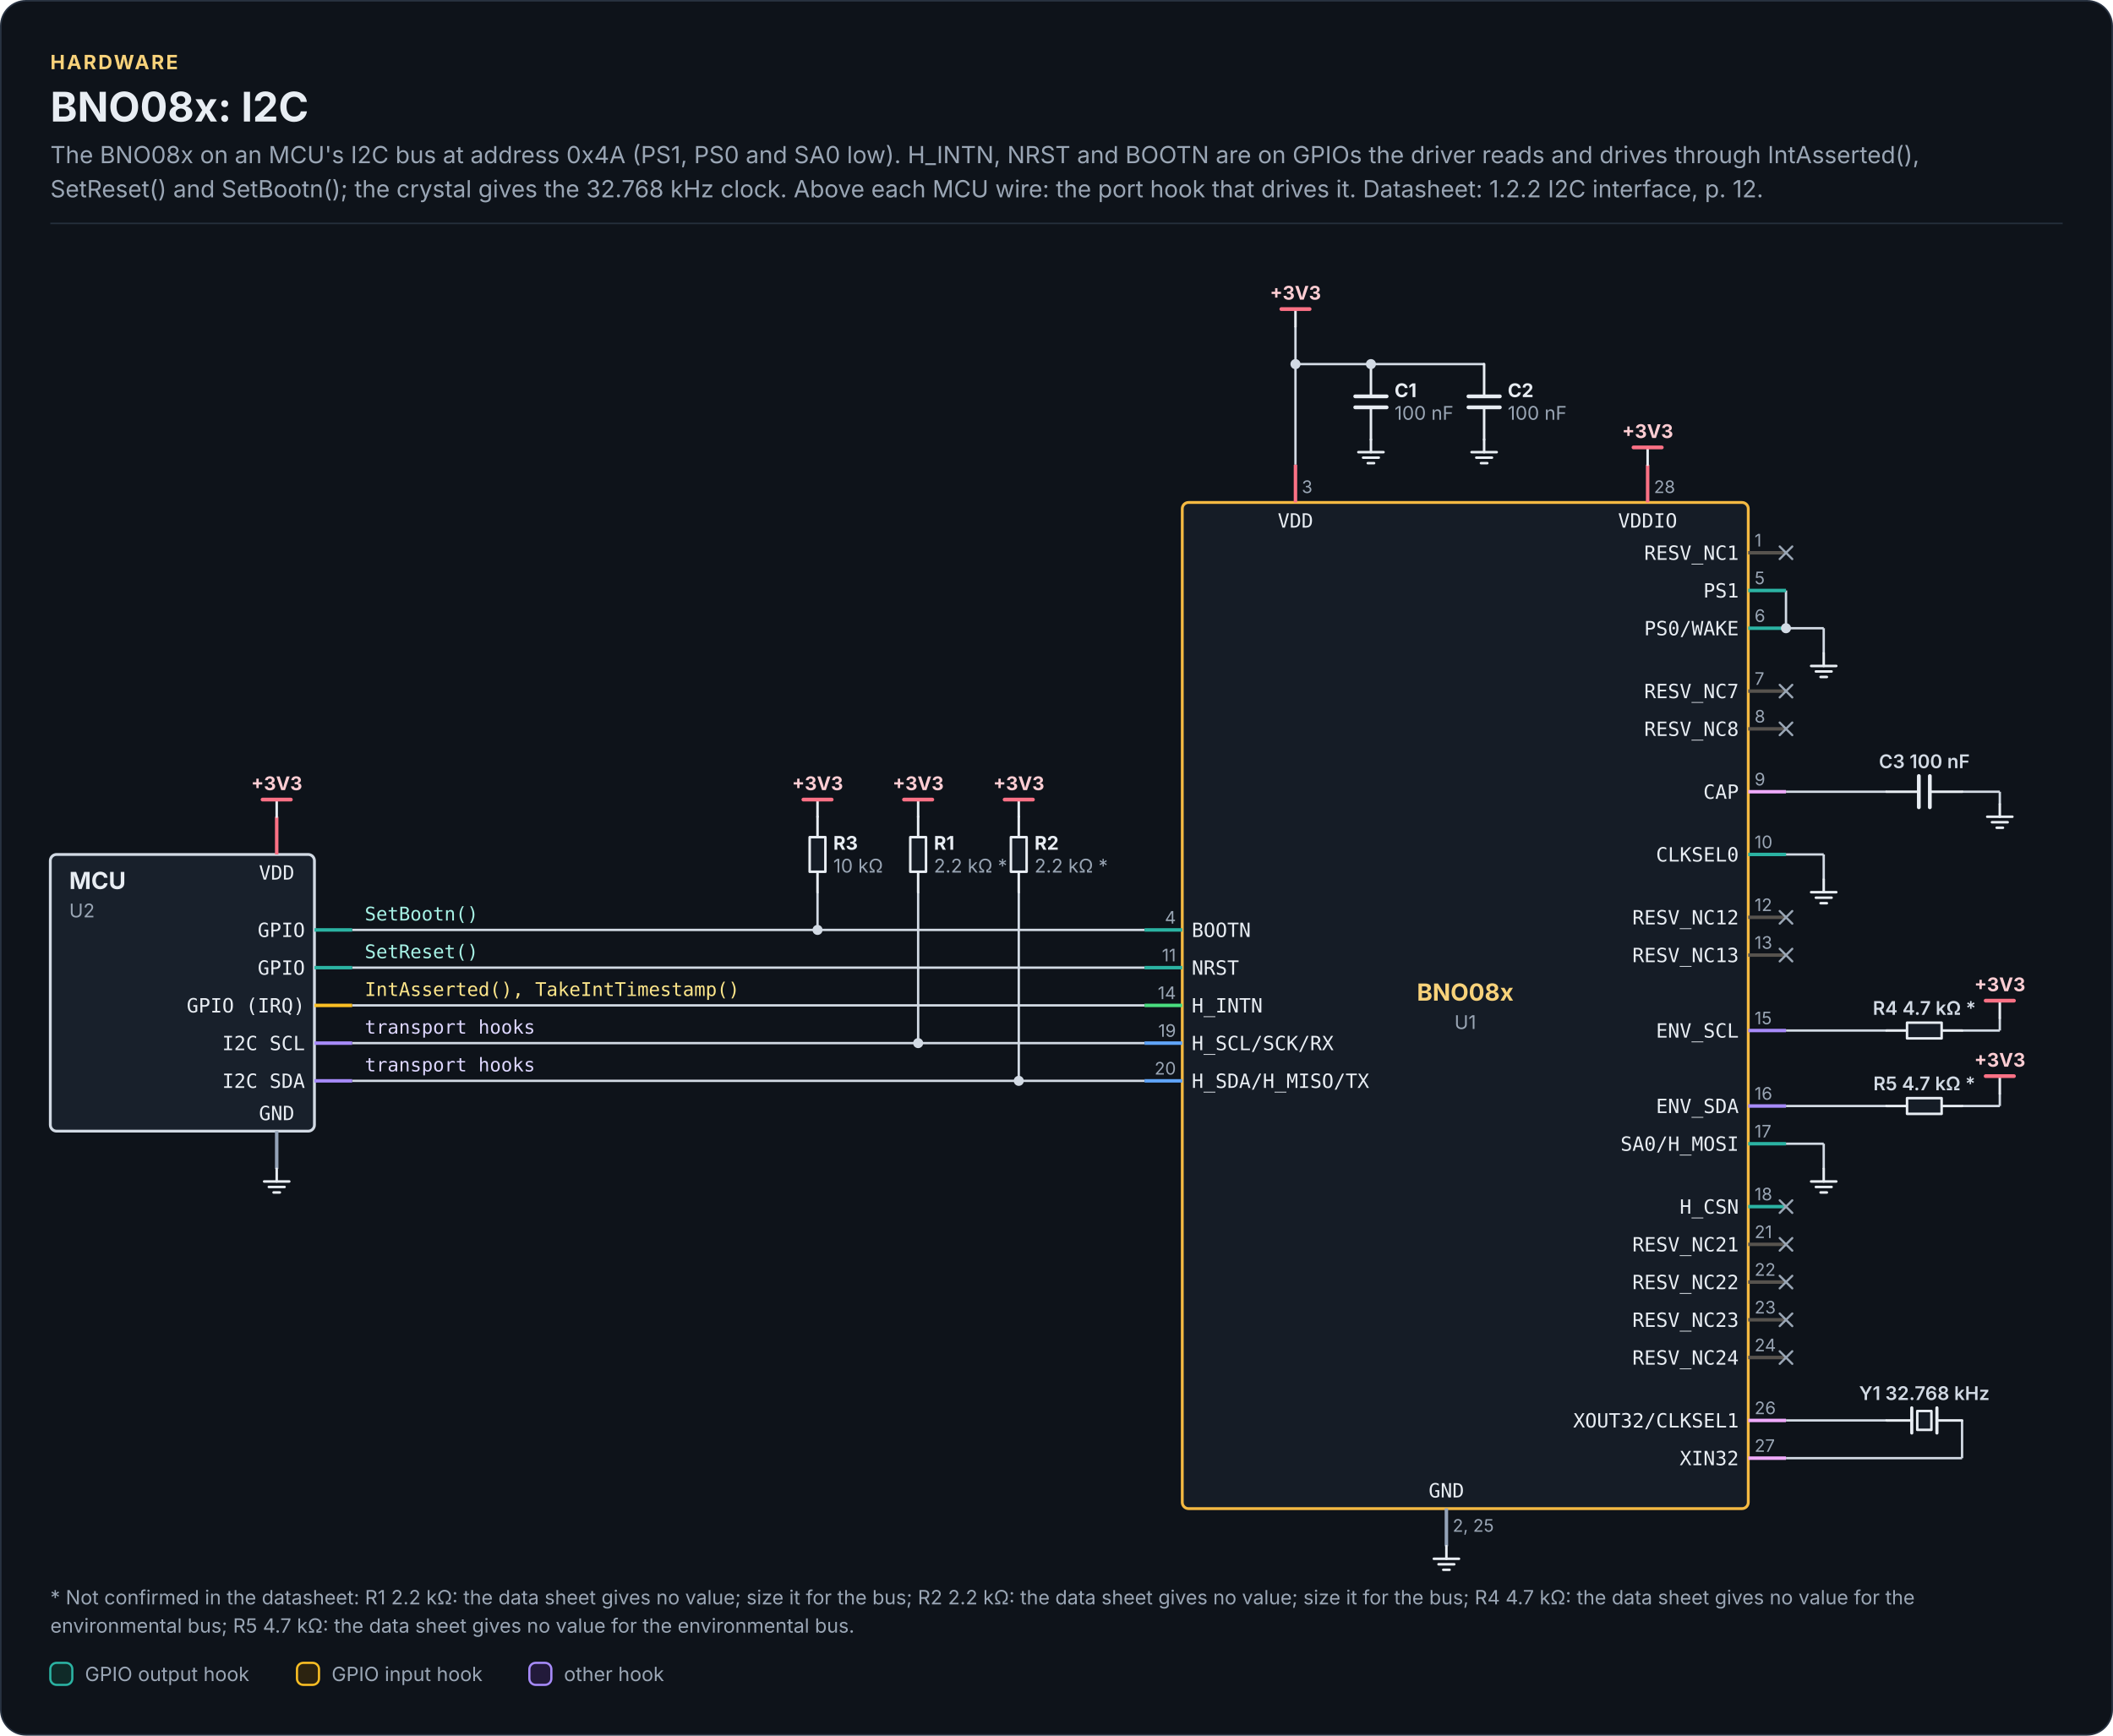
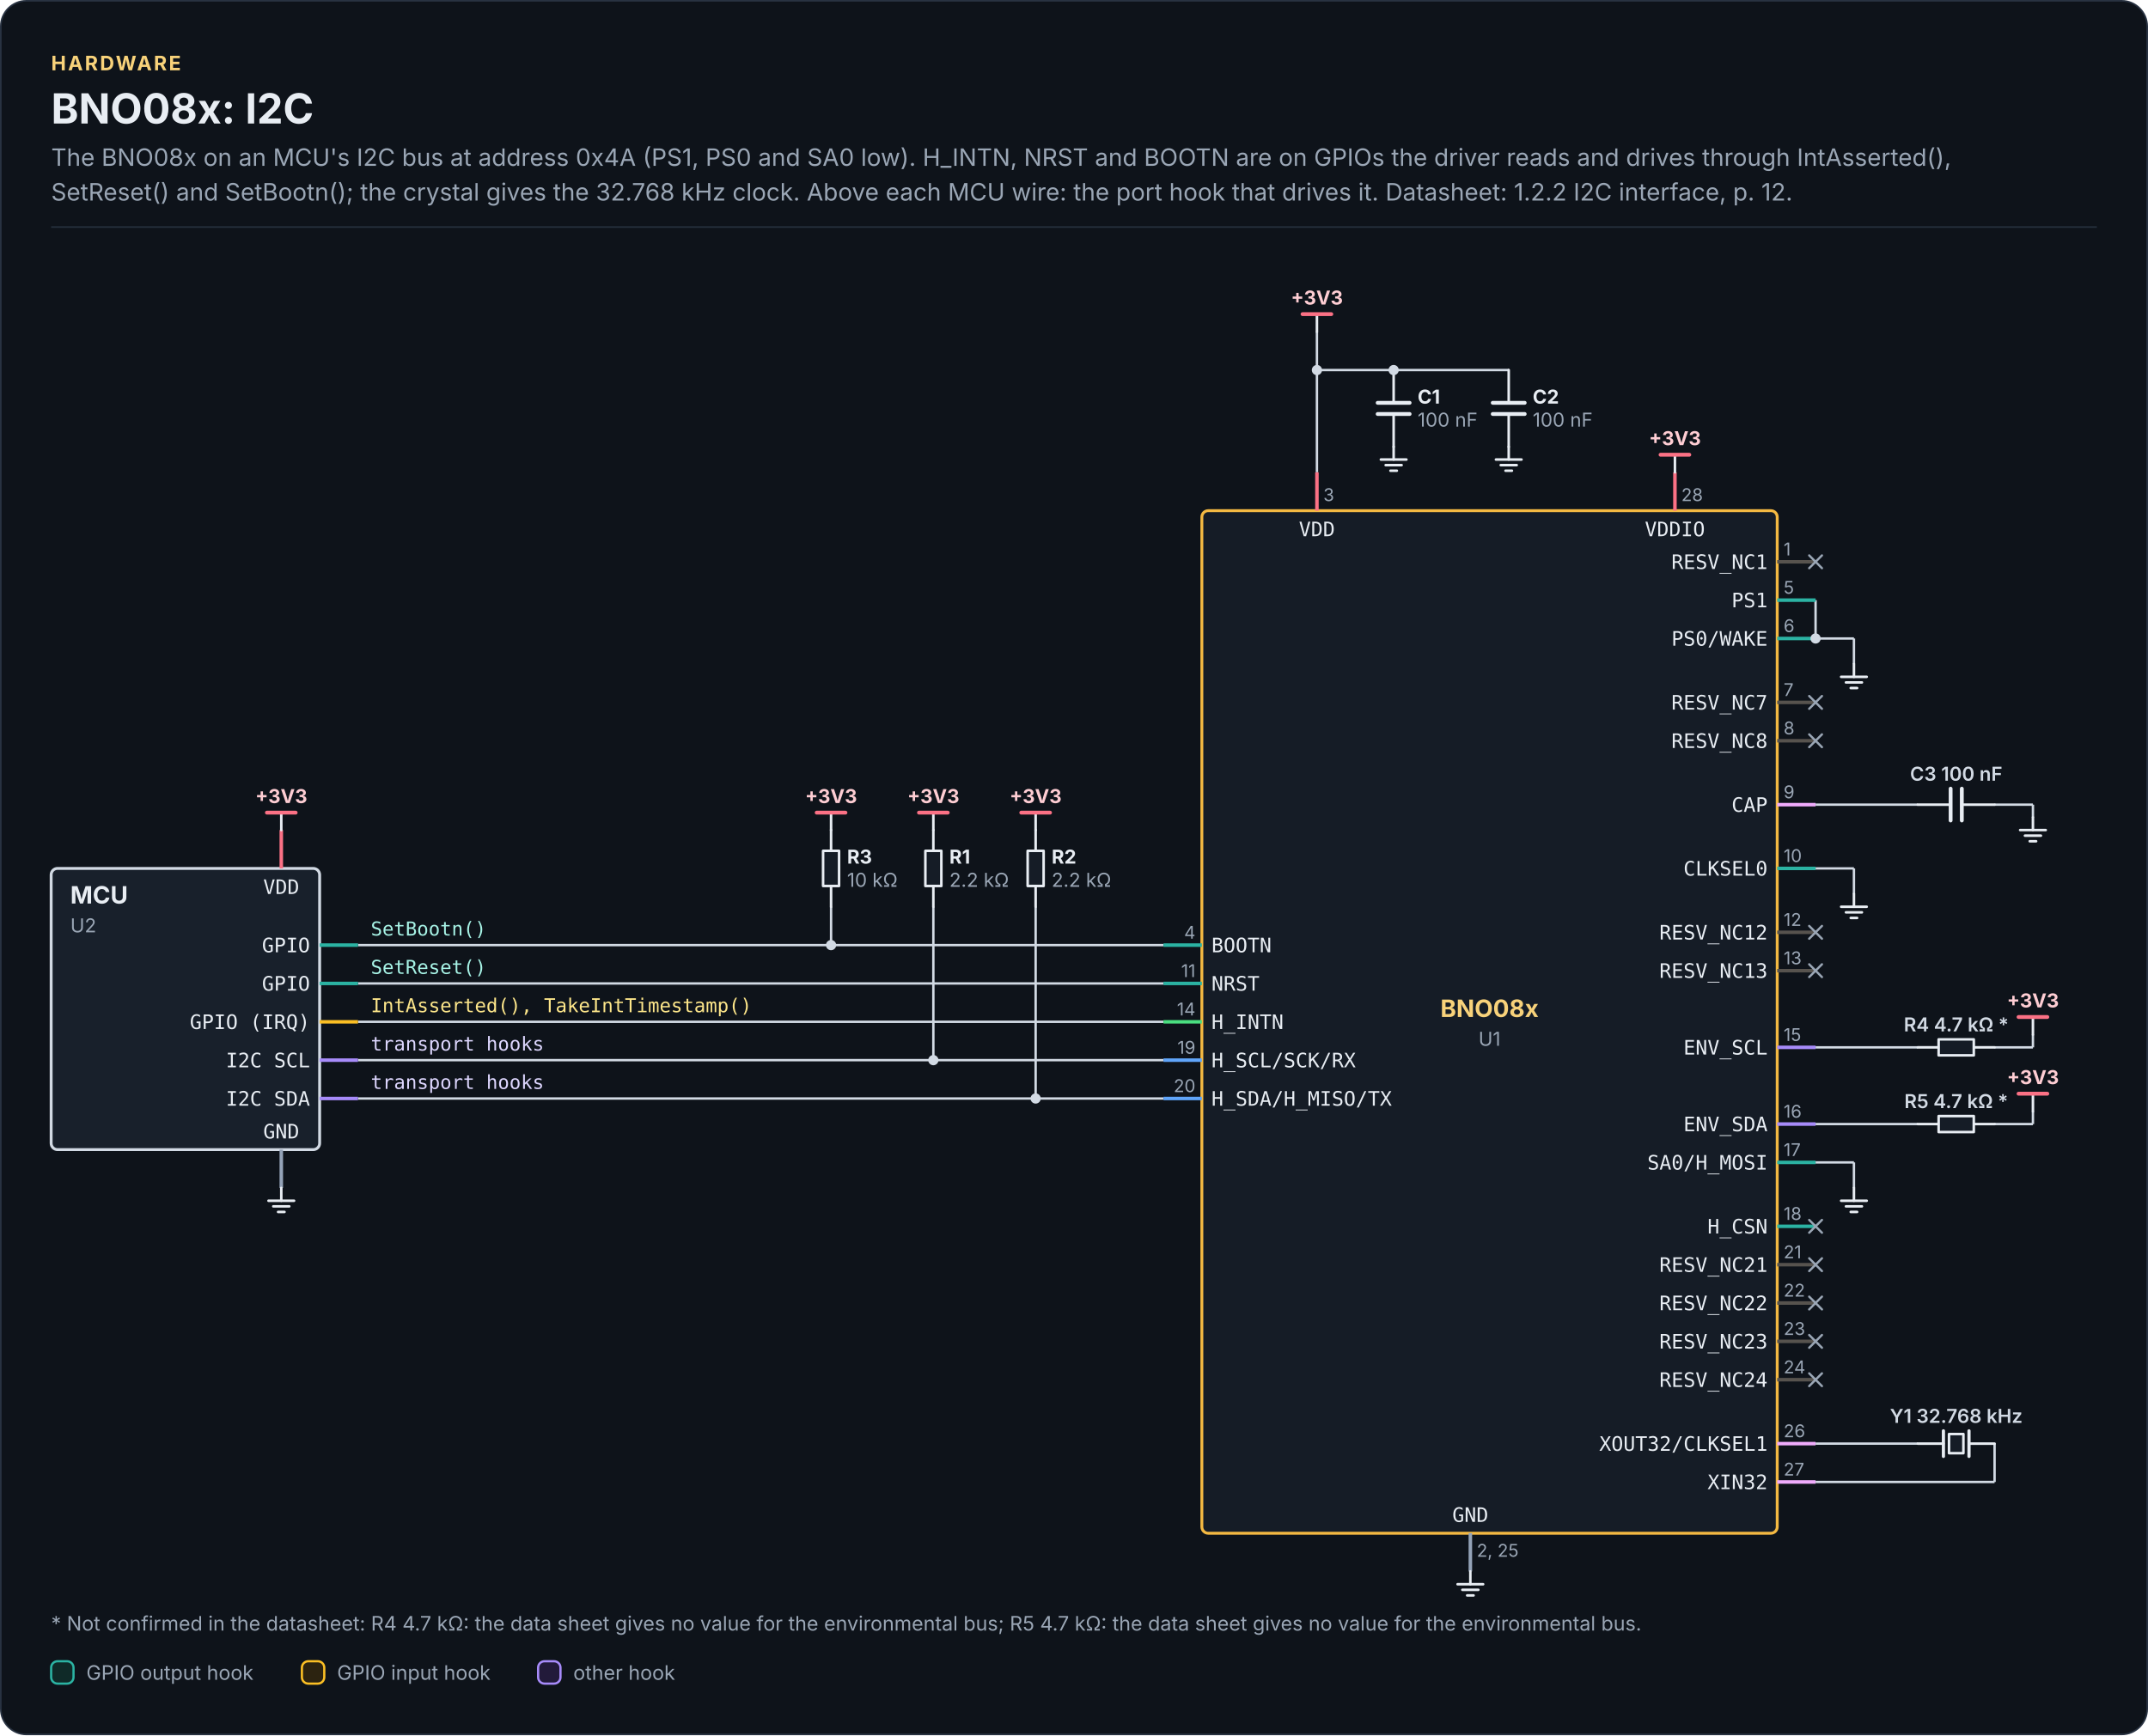
- <svg xmlns="http://www.w3.org/2000/svg" width="1344" height="1104" viewBox="0 0 1344 1104" role="img" aria-labelledby="chip-circuit-i2c-title chip-circuit-i2c-desc" font-family="Inter, 'Segoe UI', Roboto, 'Helvetica Neue', Arial, sans-serif">
-   <rect x="0.5" y="0.5" width="1343" height="1103" rx="16" fill="#0E131A" stroke="#283241" />
+ <svg xmlns="http://www.w3.org/2000/svg" width="1344" height="1086" viewBox="0 0 1344 1086" role="img" aria-labelledby="chip-circuit-i2c-title chip-circuit-i2c-desc" font-family="Inter, 'Segoe UI', Roboto, 'Helvetica Neue', Arial, sans-serif">
+   <rect x="0.5" y="0.5" width="1343" height="1085" rx="16" fill="#0E131A" stroke="#283241" />
  <text x="32" y="44" font-size="12.5" font-weight="700" letter-spacing="1.2" fill="#F8D27A">HARDWARE</text>
  <text x="32" y="77.3" font-size="26" font-weight="700" fill="#E8EDF3">BNO08x: I2C</text>
  <text x="32" y="103.8" font-size="15" fill="#9AA6B5">The BNO08x on an MCU's I2C bus at address 0x4A (PS1, PS0 and SA0 low). H_INTN, NRST and BOOTN are on GPIOs the driver reads and drives through IntAsserted(),</text>
  <text x="32" y="125.5" font-size="15" fill="#9AA6B5">SetReset() and SetBootn(); the crystal gives the 32.768 kHz clock. Above each MCU wire: the port hook that drives it. Datasheet: 1.2.2 I2C interface, p. 12.</text>
  <rect x="32" y="141.6" width="1280" height="1" fill="#252F3C" />
  <path d="M824 207.6 L824 295.6" fill="none" stroke="#D2DAE4" stroke-width="1.5" />
  <path d="M824 231.6 L944 231.6" fill="none" stroke="#D2DAE4" stroke-width="1.5" />
  <path d="M1248 655.5 L1272 655.5" fill="none" stroke="#D2DAE4" stroke-width="1.5" />
  <path d="M1272 647.5 L1272 655.5" fill="none" stroke="#D2DAE4" stroke-width="1.5" />
  <path d="M1248 703.5 L1272 703.5" fill="none" stroke="#D2DAE4" stroke-width="1.5" />
  <path d="M1272 695.5 L1272 703.5" fill="none" stroke="#D2DAE4" stroke-width="1.5" />
  <path d="M224 591.5 L728 591.5" fill="none" stroke="#D2DAE4" stroke-width="1.5" />
  <path d="M520 567.5 L520 591.5" fill="none" stroke="#D2DAE4" stroke-width="1.5" />
  <path d="M1136 503.6 L1200 503.6" fill="none" stroke="#D2DAE4" stroke-width="1.5" />
  <path d="M1136 655.5 L1200 655.5" fill="none" stroke="#D2DAE4" stroke-width="1.5" />
  <path d="M1136 703.5 L1200 703.5" fill="none" stroke="#D2DAE4" stroke-width="1.5" />
  <path d="M1248 503.6 L1272 503.6" fill="none" stroke="#D2DAE4" stroke-width="1.5" />
  <path d="M1272 503.6 L1272 511.6" fill="none" stroke="#D2DAE4" stroke-width="1.5" />
  <path d="M1136 543.5 L1160 543.5" fill="none" stroke="#D2DAE4" stroke-width="1.5" />
  <path d="M1160 543.5 L1160 559.5" fill="none" stroke="#D2DAE4" stroke-width="1.5" />
  <path d="M1136 375.6 L1136 399.6" fill="none" stroke="#D2DAE4" stroke-width="1.5" />
  <path d="M1136 399.6 L1160 399.6" fill="none" stroke="#D2DAE4" stroke-width="1.5" />
  <path d="M1160 399.6 L1160 415.6" fill="none" stroke="#D2DAE4" stroke-width="1.5" />
  <path d="M1136 727.5 L1160 727.5" fill="none" stroke="#D2DAE4" stroke-width="1.5" />
  <path d="M1160 727.5 L1160 743.5" fill="none" stroke="#D2DAE4" stroke-width="1.5" />
  <path d="M224 639.5 L728 639.5" fill="none" stroke="#D2DAE4" stroke-width="1.5" />
  <path d="M224 615.5 L728 615.5" fill="none" stroke="#D2DAE4" stroke-width="1.5" />
  <path d="M224 663.5 L728 663.5" fill="none" stroke="#D2DAE4" stroke-width="1.5" />
  <path d="M584 567.5 L584 663.5" fill="none" stroke="#D2DAE4" stroke-width="1.5" />
  <path d="M224 687.5 L728 687.5" fill="none" stroke="#D2DAE4" stroke-width="1.5" />
  <path d="M648 567.5 L648 687.5" fill="none" stroke="#D2DAE4" stroke-width="1.5" />
  <path d="M1136 927.5 L1248 927.5" fill="none" stroke="#D2DAE4" stroke-width="1.5" />
  <path d="M1248 903.5 L1248 927.5" fill="none" stroke="#D2DAE4" stroke-width="1.5" />
  <path d="M1136 903.5 L1200 903.5" fill="none" stroke="#D2DAE4" stroke-width="1.5" />
  <rect x="752" y="319.6" width="360" height="640" rx="4" fill="#151C26" stroke="#F4B942" stroke-width="1.8" />
  <path d="M752 591.5 L728 591.5" fill="none" stroke="#2BB3A3" stroke-width="2.2" stroke-linecap="butt" stroke-linejoin="round" />
  <path d="M752 615.5 L728 615.5" fill="none" stroke="#2BB3A3" stroke-width="2.2" stroke-linecap="butt" stroke-linejoin="round" />
  <path d="M752 639.5 L728 639.5" fill="none" stroke="#4ADE80" stroke-width="2.2" stroke-linecap="butt" stroke-linejoin="round" />
  <path d="M752 663.5 L728 663.5" fill="none" stroke="#60A5FA" stroke-width="2.2" stroke-linecap="butt" stroke-linejoin="round" />
  <path d="M752 687.5 L728 687.5" fill="none" stroke="#60A5FA" stroke-width="2.2" stroke-linecap="butt" stroke-linejoin="round" />
  <path d="M1112 351.6 L1136 351.6" fill="none" stroke="#57534E" stroke-width="2.2" stroke-linecap="butt" stroke-linejoin="round" />
  <path d="M1112 375.6 L1136 375.6" fill="none" stroke="#2BB3A3" stroke-width="2.2" stroke-linecap="butt" stroke-linejoin="round" />
  <path d="M1112 399.6 L1136 399.6" fill="none" stroke="#2BB3A3" stroke-width="2.2" stroke-linecap="butt" stroke-linejoin="round" />
  <path d="M1112 439.6 L1136 439.6" fill="none" stroke="#57534E" stroke-width="2.2" stroke-linecap="butt" stroke-linejoin="round" />
  <path d="M1112 463.6 L1136 463.6" fill="none" stroke="#57534E" stroke-width="2.2" stroke-linecap="butt" stroke-linejoin="round" />
  <path d="M1112 503.6 L1136 503.6" fill="none" stroke="#F0ABFC" stroke-width="2.2" stroke-linecap="butt" stroke-linejoin="round" />
  <path d="M1112 543.5 L1136 543.5" fill="none" stroke="#2BB3A3" stroke-width="2.2" stroke-linecap="butt" stroke-linejoin="round" />
  <path d="M1112 583.5 L1136 583.5" fill="none" stroke="#57534E" stroke-width="2.2" stroke-linecap="butt" stroke-linejoin="round" />
  <path d="M1112 607.5 L1136 607.5" fill="none" stroke="#57534E" stroke-width="2.2" stroke-linecap="butt" stroke-linejoin="round" />
  <path d="M1112 655.5 L1136 655.5" fill="none" stroke="#A78BFA" stroke-width="2.2" stroke-linecap="butt" stroke-linejoin="round" />
  <path d="M1112 703.5 L1136 703.5" fill="none" stroke="#A78BFA" stroke-width="2.2" stroke-linecap="butt" stroke-linejoin="round" />
  <path d="M1112 727.5 L1136 727.5" fill="none" stroke="#2BB3A3" stroke-width="2.2" stroke-linecap="butt" stroke-linejoin="round" />
  <path d="M1112 767.5 L1136 767.5" fill="none" stroke="#2BB3A3" stroke-width="2.2" stroke-linecap="butt" stroke-linejoin="round" />
  <path d="M1112 791.5 L1136 791.5" fill="none" stroke="#57534E" stroke-width="2.2" stroke-linecap="butt" stroke-linejoin="round" />
  <path d="M1112 815.5 L1136 815.5" fill="none" stroke="#57534E" stroke-width="2.2" stroke-linecap="butt" stroke-linejoin="round" />
  <path d="M1112 839.5 L1136 839.5" fill="none" stroke="#57534E" stroke-width="2.2" stroke-linecap="butt" stroke-linejoin="round" />
  <path d="M1112 863.5 L1136 863.5" fill="none" stroke="#57534E" stroke-width="2.2" stroke-linecap="butt" stroke-linejoin="round" />
  <path d="M1112 903.5 L1136 903.5" fill="none" stroke="#F0ABFC" stroke-width="2.2" stroke-linecap="butt" stroke-linejoin="round" />
  <path d="M1112 927.5 L1136 927.5" fill="none" stroke="#F0ABFC" stroke-width="2.2" stroke-linecap="butt" stroke-linejoin="round" />
  <path d="M824 319.6 L824 295.6" fill="none" stroke="#FB7185" stroke-width="2.2" stroke-linecap="butt" stroke-linejoin="round" />
  <path d="M1048 319.6 L1048 295.6" fill="none" stroke="#FB7185" stroke-width="2.2" stroke-linecap="butt" stroke-linejoin="round" />
  <path d="M920 959.5 L920 983.5" fill="none" stroke="#94A3B8" stroke-width="2.2" stroke-linecap="butt" stroke-linejoin="round" />
  <rect x="32" y="543.5" width="168" height="176" rx="4" fill="#18202B" stroke="#D2DAE4" stroke-width="1.8" />
  <path d="M200 591.5 L224 591.5" fill="none" stroke="#2BB3A3" stroke-width="2.2" stroke-linecap="butt" stroke-linejoin="round" />
  <path d="M200 615.5 L224 615.5" fill="none" stroke="#2BB3A3" stroke-width="2.2" stroke-linecap="butt" stroke-linejoin="round" />
  <path d="M200 639.5 L224 639.5" fill="none" stroke="#FBBF24" stroke-width="2.2" stroke-linecap="butt" stroke-linejoin="round" />
  <path d="M200 663.5 L224 663.5" fill="none" stroke="#A78BFA" stroke-width="2.2" stroke-linecap="butt" stroke-linejoin="round" />
  <path d="M200 687.5 L224 687.5" fill="none" stroke="#A78BFA" stroke-width="2.2" stroke-linecap="butt" stroke-linejoin="round" />
  <path d="M176 543.5 L176 519.5" fill="none" stroke="#FB7185" stroke-width="2.2" stroke-linecap="butt" stroke-linejoin="round" />
  <path d="M176 719.5 L176 743.5" fill="none" stroke="#94A3B8" stroke-width="2.2" stroke-linecap="butt" stroke-linejoin="round" />
  <path d="M824 207.6 L824 196.6" fill="none" stroke="#E8EDF3" stroke-width="1.6" stroke-linecap="round" stroke-linejoin="round" />
  <path d="M815 196.6 L833 196.6" fill="none" stroke="#FB7185" stroke-width="2.4" stroke-linecap="round" stroke-linejoin="round" />
  <path d="M872 231.6 L872 252.1" fill="none" stroke="#E8EDF3" stroke-width="1.6" stroke-linecap="round" stroke-linejoin="round" />
  <path d="M872 259.1 L872 279.6" fill="none" stroke="#E8EDF3" stroke-width="1.6" stroke-linecap="round" stroke-linejoin="round" />
  <path d="M862 252.1 L882 252.1" fill="none" stroke="#E8EDF3" stroke-width="2.4" stroke-linecap="round" stroke-linejoin="round" />
  <path d="M862 259.1 L882 259.1" fill="none" stroke="#E8EDF3" stroke-width="2.4" stroke-linecap="round" stroke-linejoin="round" />
  <path d="M872 279.6 L872 287.6" fill="none" stroke="#E8EDF3" stroke-width="1.6" stroke-linecap="round" stroke-linejoin="round" />
  <path d="M864 287.6 L880 287.6" fill="none" stroke="#E8EDF3" stroke-width="1.6" stroke-linecap="round" stroke-linejoin="round" />
  <path d="M867 291.1 L877 291.1" fill="none" stroke="#E8EDF3" stroke-width="1.6" stroke-linecap="round" stroke-linejoin="round" />
  <path d="M870 294.6 L874 294.6" fill="none" stroke="#E8EDF3" stroke-width="1.6" stroke-linecap="round" stroke-linejoin="round" />
  <path d="M944 231.6 L944 252.1" fill="none" stroke="#E8EDF3" stroke-width="1.6" stroke-linecap="round" stroke-linejoin="round" />
  <path d="M944 259.1 L944 279.6" fill="none" stroke="#E8EDF3" stroke-width="1.6" stroke-linecap="round" stroke-linejoin="round" />
  <path d="M934 252.1 L954 252.1" fill="none" stroke="#E8EDF3" stroke-width="2.4" stroke-linecap="round" stroke-linejoin="round" />
  <path d="M934 259.1 L954 259.1" fill="none" stroke="#E8EDF3" stroke-width="2.4" stroke-linecap="round" stroke-linejoin="round" />
  <path d="M944 279.6 L944 287.6" fill="none" stroke="#E8EDF3" stroke-width="1.6" stroke-linecap="round" stroke-linejoin="round" />
  <path d="M936 287.6 L952 287.6" fill="none" stroke="#E8EDF3" stroke-width="1.6" stroke-linecap="round" stroke-linejoin="round" />
  <path d="M939 291.1 L949 291.1" fill="none" stroke="#E8EDF3" stroke-width="1.6" stroke-linecap="round" stroke-linejoin="round" />
  <path d="M942 294.6 L946 294.6" fill="none" stroke="#E8EDF3" stroke-width="1.6" stroke-linecap="round" stroke-linejoin="round" />
  <path d="M1048 295.6 L1048 284.6" fill="none" stroke="#E8EDF3" stroke-width="1.6" stroke-linecap="round" stroke-linejoin="round" />
  <path d="M1039 284.6 L1057 284.6" fill="none" stroke="#FB7185" stroke-width="2.4" stroke-linecap="round" stroke-linejoin="round" />
  <path d="M920 983.5 L920 991.5" fill="none" stroke="#E8EDF3" stroke-width="1.6" stroke-linecap="round" stroke-linejoin="round" />
  <path d="M912 991.5 L928 991.5" fill="none" stroke="#E8EDF3" stroke-width="1.6" stroke-linecap="round" stroke-linejoin="round" />
  <path d="M915 995 L925 995" fill="none" stroke="#E8EDF3" stroke-width="1.6" stroke-linecap="round" stroke-linejoin="round" />
  <path d="M918 998.5 L922 998.5" fill="none" stroke="#E8EDF3" stroke-width="1.6" stroke-linecap="round" stroke-linejoin="round" />
  <path d="M176 519.5 L176 508.6" fill="none" stroke="#E8EDF3" stroke-width="1.6" stroke-linecap="round" stroke-linejoin="round" />
  <path d="M167 508.6 L185 508.6" fill="none" stroke="#FB7185" stroke-width="2.4" stroke-linecap="round" stroke-linejoin="round" />
  <path d="M176 743.5 L176 751.5" fill="none" stroke="#E8EDF3" stroke-width="1.6" stroke-linecap="round" stroke-linejoin="round" />
  <path d="M168 751.5 L184 751.5" fill="none" stroke="#E8EDF3" stroke-width="1.6" stroke-linecap="round" stroke-linejoin="round" />
  <path d="M171 755 L181 755" fill="none" stroke="#E8EDF3" stroke-width="1.6" stroke-linecap="round" stroke-linejoin="round" />
  <path d="M174 758.5 L178 758.5" fill="none" stroke="#E8EDF3" stroke-width="1.6" stroke-linecap="round" stroke-linejoin="round" />
  <path d="M520 519.5 L520 532.5" fill="none" stroke="#E8EDF3" stroke-width="1.6" stroke-linecap="round" stroke-linejoin="round" />
  <path d="M520 554.5 L520 567.5" fill="none" stroke="#E8EDF3" stroke-width="1.6" stroke-linecap="round" stroke-linejoin="round" />
  <path d="M515 532.5 L515 554.5 L525 554.5 L525 532.5 Z" fill="#151C26" stroke="#E8EDF3" stroke-width="1.6" stroke-linecap="round" stroke-linejoin="round" />
  <path d="M520 519.5 L520 508.6" fill="none" stroke="#E8EDF3" stroke-width="1.6" stroke-linecap="round" stroke-linejoin="round" />
  <path d="M511 508.6 L529 508.6" fill="none" stroke="#FB7185" stroke-width="2.4" stroke-linecap="round" stroke-linejoin="round" />
  <path d="M584 519.5 L584 532.5" fill="none" stroke="#E8EDF3" stroke-width="1.6" stroke-linecap="round" stroke-linejoin="round" />
  <path d="M584 554.5 L584 567.5" fill="none" stroke="#E8EDF3" stroke-width="1.6" stroke-linecap="round" stroke-linejoin="round" />
  <path d="M579 532.5 L579 554.5 L589 554.5 L589 532.5 Z" fill="#151C26" stroke="#E8EDF3" stroke-width="1.6" stroke-linecap="round" stroke-linejoin="round" />
  <path d="M584 519.5 L584 508.6" fill="none" stroke="#E8EDF3" stroke-width="1.6" stroke-linecap="round" stroke-linejoin="round" />
  <path d="M575 508.6 L593 508.6" fill="none" stroke="#FB7185" stroke-width="2.4" stroke-linecap="round" stroke-linejoin="round" />
  <path d="M648 519.5 L648 532.5" fill="none" stroke="#E8EDF3" stroke-width="1.6" stroke-linecap="round" stroke-linejoin="round" />
  <path d="M648 554.5 L648 567.5" fill="none" stroke="#E8EDF3" stroke-width="1.6" stroke-linecap="round" stroke-linejoin="round" />
  <path d="M643 532.5 L643 554.5 L653 554.5 L653 532.5 Z" fill="#151C26" stroke="#E8EDF3" stroke-width="1.6" stroke-linecap="round" stroke-linejoin="round" />
  <path d="M648 519.5 L648 508.6" fill="none" stroke="#E8EDF3" stroke-width="1.6" stroke-linecap="round" stroke-linejoin="round" />
  <path d="M639 508.6 L657 508.6" fill="none" stroke="#FB7185" stroke-width="2.4" stroke-linecap="round" stroke-linejoin="round" />
  <path d="M1160 415.6 L1160 423.6" fill="none" stroke="#E8EDF3" stroke-width="1.6" stroke-linecap="round" stroke-linejoin="round" />
  <path d="M1152 423.6 L1168 423.6" fill="none" stroke="#E8EDF3" stroke-width="1.6" stroke-linecap="round" stroke-linejoin="round" />
  <path d="M1155 427.1 L1165 427.1" fill="none" stroke="#E8EDF3" stroke-width="1.6" stroke-linecap="round" stroke-linejoin="round" />
  <path d="M1158 430.6 L1162 430.6" fill="none" stroke="#E8EDF3" stroke-width="1.6" stroke-linecap="round" stroke-linejoin="round" />
  <path d="M1200 503.6 L1220.5 503.6" fill="none" stroke="#E8EDF3" stroke-width="1.6" stroke-linecap="round" stroke-linejoin="round" />
  <path d="M1227.5 503.6 L1248 503.6" fill="none" stroke="#E8EDF3" stroke-width="1.6" stroke-linecap="round" stroke-linejoin="round" />
  <path d="M1220.5 513.5 L1220.5 493.6" fill="none" stroke="#E8EDF3" stroke-width="2.4" stroke-linecap="round" stroke-linejoin="round" />
  <path d="M1227.5 513.5 L1227.5 493.6" fill="none" stroke="#E8EDF3" stroke-width="2.4" stroke-linecap="round" stroke-linejoin="round" />
  <path d="M1272 511.6 L1272 519.5" fill="none" stroke="#E8EDF3" stroke-width="1.6" stroke-linecap="round" stroke-linejoin="round" />
  <path d="M1264 519.5 L1280 519.5" fill="none" stroke="#E8EDF3" stroke-width="1.6" stroke-linecap="round" stroke-linejoin="round" />
  <path d="M1267 523 L1277 523" fill="none" stroke="#E8EDF3" stroke-width="1.6" stroke-linecap="round" stroke-linejoin="round" />
  <path d="M1270 526.5 L1274 526.5" fill="none" stroke="#E8EDF3" stroke-width="1.6" stroke-linecap="round" stroke-linejoin="round" />
  <path d="M1160 559.5 L1160 567.5" fill="none" stroke="#E8EDF3" stroke-width="1.6" stroke-linecap="round" stroke-linejoin="round" />
  <path d="M1152 567.5 L1168 567.5" fill="none" stroke="#E8EDF3" stroke-width="1.6" stroke-linecap="round" stroke-linejoin="round" />
  <path d="M1155 571 L1165 571" fill="none" stroke="#E8EDF3" stroke-width="1.6" stroke-linecap="round" stroke-linejoin="round" />
  <path d="M1158 574.5 L1162 574.5" fill="none" stroke="#E8EDF3" stroke-width="1.6" stroke-linecap="round" stroke-linejoin="round" />
  <path d="M1248 655.5 L1235 655.5" fill="none" stroke="#E8EDF3" stroke-width="1.6" stroke-linecap="round" stroke-linejoin="round" />
  <path d="M1213 655.5 L1200 655.5" fill="none" stroke="#E8EDF3" stroke-width="1.6" stroke-linecap="round" stroke-linejoin="round" />
  <path d="M1235 660.5 L1213 660.5 L1213 650.5 L1235 650.5 Z" fill="#151C26" stroke="#E8EDF3" stroke-width="1.6" stroke-linecap="round" stroke-linejoin="round" />
  <path d="M1272 647.5 L1272 636.5" fill="none" stroke="#E8EDF3" stroke-width="1.6" stroke-linecap="round" stroke-linejoin="round" />
  <path d="M1263 636.5 L1281 636.5" fill="none" stroke="#FB7185" stroke-width="2.4" stroke-linecap="round" stroke-linejoin="round" />
  <path d="M1248 703.5 L1235 703.5" fill="none" stroke="#E8EDF3" stroke-width="1.6" stroke-linecap="round" stroke-linejoin="round" />
  <path d="M1213 703.5 L1200 703.5" fill="none" stroke="#E8EDF3" stroke-width="1.6" stroke-linecap="round" stroke-linejoin="round" />
  <path d="M1235 708.5 L1213 708.5 L1213 698.5 L1235 698.5 Z" fill="#151C26" stroke="#E8EDF3" stroke-width="1.6" stroke-linecap="round" stroke-linejoin="round" />
  <path d="M1272 695.5 L1272 684.5" fill="none" stroke="#E8EDF3" stroke-width="1.6" stroke-linecap="round" stroke-linejoin="round" />
  <path d="M1263 684.5 L1281 684.5" fill="none" stroke="#FB7185" stroke-width="2.4" stroke-linecap="round" stroke-linejoin="round" />
  <path d="M1160 743.5 L1160 751.5" fill="none" stroke="#E8EDF3" stroke-width="1.6" stroke-linecap="round" stroke-linejoin="round" />
  <path d="M1152 751.5 L1168 751.5" fill="none" stroke="#E8EDF3" stroke-width="1.6" stroke-linecap="round" stroke-linejoin="round" />
  <path d="M1155 755 L1165 755" fill="none" stroke="#E8EDF3" stroke-width="1.6" stroke-linecap="round" stroke-linejoin="round" />
  <path d="M1158 758.5 L1162 758.5" fill="none" stroke="#E8EDF3" stroke-width="1.6" stroke-linecap="round" stroke-linejoin="round" />
  <path d="M1200 903.5 L1216 903.5" fill="none" stroke="#E8EDF3" stroke-width="1.6" stroke-linecap="round" stroke-linejoin="round" />
  <path d="M1232 903.5 L1248 903.5" fill="none" stroke="#E8EDF3" stroke-width="1.6" stroke-linecap="round" stroke-linejoin="round" />
  <path d="M1216 911.5 L1216 895.5" fill="none" stroke="#E8EDF3" stroke-width="2" stroke-linecap="round" stroke-linejoin="round" />
  <path d="M1232 911.5 L1232 895.5" fill="none" stroke="#E8EDF3" stroke-width="2" stroke-linecap="round" stroke-linejoin="round" />
  <path d="M1219.5 909.5 L1228.5 909.5 L1228.5 897.5 L1219.5 897.5 Z" fill="#151C26" stroke="#E8EDF3" stroke-width="1.6" stroke-linecap="round" stroke-linejoin="round" />
  <path d="M1132 355.6 L1140 347.6" fill="none" stroke="#9AA6B5" stroke-width="1.4" stroke-linecap="round" stroke-linejoin="round" />
  <path d="M1132 347.6 L1140 355.6" fill="none" stroke="#9AA6B5" stroke-width="1.4" stroke-linecap="round" stroke-linejoin="round" />
  <path d="M1132 443.6 L1140 435.6" fill="none" stroke="#9AA6B5" stroke-width="1.4" stroke-linecap="round" stroke-linejoin="round" />
  <path d="M1132 435.6 L1140 443.6" fill="none" stroke="#9AA6B5" stroke-width="1.4" stroke-linecap="round" stroke-linejoin="round" />
  <path d="M1132 467.6 L1140 459.6" fill="none" stroke="#9AA6B5" stroke-width="1.4" stroke-linecap="round" stroke-linejoin="round" />
  <path d="M1132 459.6 L1140 467.6" fill="none" stroke="#9AA6B5" stroke-width="1.4" stroke-linecap="round" stroke-linejoin="round" />
  <path d="M1132 587.5 L1140 579.5" fill="none" stroke="#9AA6B5" stroke-width="1.4" stroke-linecap="round" stroke-linejoin="round" />
  <path d="M1132 579.5 L1140 587.5" fill="none" stroke="#9AA6B5" stroke-width="1.4" stroke-linecap="round" stroke-linejoin="round" />
  <path d="M1132 611.5 L1140 603.5" fill="none" stroke="#9AA6B5" stroke-width="1.4" stroke-linecap="round" stroke-linejoin="round" />
  <path d="M1132 603.5 L1140 611.5" fill="none" stroke="#9AA6B5" stroke-width="1.4" stroke-linecap="round" stroke-linejoin="round" />
  <path d="M1132 771.5 L1140 763.5" fill="none" stroke="#9AA6B5" stroke-width="1.4" stroke-linecap="round" stroke-linejoin="round" />
  <path d="M1132 763.5 L1140 771.5" fill="none" stroke="#9AA6B5" stroke-width="1.4" stroke-linecap="round" stroke-linejoin="round" />
  <path d="M1132 795.5 L1140 787.5" fill="none" stroke="#9AA6B5" stroke-width="1.4" stroke-linecap="round" stroke-linejoin="round" />
  <path d="M1132 787.5 L1140 795.5" fill="none" stroke="#9AA6B5" stroke-width="1.4" stroke-linecap="round" stroke-linejoin="round" />
  <path d="M1132 819.5 L1140 811.5" fill="none" stroke="#9AA6B5" stroke-width="1.4" stroke-linecap="round" stroke-linejoin="round" />
  <path d="M1132 811.5 L1140 819.5" fill="none" stroke="#9AA6B5" stroke-width="1.4" stroke-linecap="round" stroke-linejoin="round" />
  <path d="M1132 843.5 L1140 835.5" fill="none" stroke="#9AA6B5" stroke-width="1.4" stroke-linecap="round" stroke-linejoin="round" />
  <path d="M1132 835.5 L1140 843.5" fill="none" stroke="#9AA6B5" stroke-width="1.4" stroke-linecap="round" stroke-linejoin="round" />
  <path d="M1132 867.5 L1140 859.5" fill="none" stroke="#9AA6B5" stroke-width="1.4" stroke-linecap="round" stroke-linejoin="round" />
  <path d="M1132 859.5 L1140 867.5" fill="none" stroke="#9AA6B5" stroke-width="1.4" stroke-linecap="round" stroke-linejoin="round" />
  <text x="758" y="596" font-size="12.5" font-family="'JetBrains Mono', 'SFMono-Regular', Menlo, Consolas, monospace" fill="#E8EDF3">BOOTN</text>
  <text x="748" y="587.5" font-size="11" text-anchor="end" fill="#9AA6B5">4</text>
  <text x="758" y="620" font-size="12.5" font-family="'JetBrains Mono', 'SFMono-Regular', Menlo, Consolas, monospace" fill="#E8EDF3">NRST</text>
  <text x="748" y="611.5" font-size="11" text-anchor="end" fill="#9AA6B5">11</text>
  <text x="758" y="644" font-size="12.5" font-family="'JetBrains Mono', 'SFMono-Regular', Menlo, Consolas, monospace" fill="#E8EDF3">H_INTN</text>
  <text x="748" y="635.5" font-size="11" text-anchor="end" fill="#9AA6B5">14</text>
  <text x="758" y="668" font-size="12.5" font-family="'JetBrains Mono', 'SFMono-Regular', Menlo, Consolas, monospace" fill="#E8EDF3">H_SCL/SCK/RX</text>
  <text x="748" y="659.5" font-size="11" text-anchor="end" fill="#9AA6B5">19</text>
  <text x="758" y="692" font-size="12.5" font-family="'JetBrains Mono', 'SFMono-Regular', Menlo, Consolas, monospace" fill="#E8EDF3">H_SDA/H_MISO/TX</text>
  <text x="748" y="683.5" font-size="11" text-anchor="end" fill="#9AA6B5">20</text>
  <text x="1106" y="356.1" font-size="12.5" font-family="'JetBrains Mono', 'SFMono-Regular', Menlo, Consolas, monospace" text-anchor="end" fill="#E8EDF3">RESV_NC1</text>
  <text x="1116" y="347.6" font-size="11" fill="#9AA6B5">1</text>
  <text x="1106" y="380.1" font-size="12.5" font-family="'JetBrains Mono', 'SFMono-Regular', Menlo, Consolas, monospace" text-anchor="end" fill="#E8EDF3">PS1</text>
  <text x="1116" y="371.6" font-size="11" fill="#9AA6B5">5</text>
  <text x="1106" y="404.1" font-size="12.5" font-family="'JetBrains Mono', 'SFMono-Regular', Menlo, Consolas, monospace" text-anchor="end" fill="#E8EDF3">PS0/WAKE</text>
  <text x="1116" y="395.6" font-size="11" fill="#9AA6B5">6</text>
  <text x="1106" y="444.1" font-size="12.5" font-family="'JetBrains Mono', 'SFMono-Regular', Menlo, Consolas, monospace" text-anchor="end" fill="#E8EDF3">RESV_NC7</text>
  <text x="1116" y="435.6" font-size="11" fill="#9AA6B5">7</text>
  <text x="1106" y="468.1" font-size="12.5" font-family="'JetBrains Mono', 'SFMono-Regular', Menlo, Consolas, monospace" text-anchor="end" fill="#E8EDF3">RESV_NC8</text>
  <text x="1116" y="459.6" font-size="11" fill="#9AA6B5">8</text>
  <text x="1106" y="508.1" font-size="12.5" font-family="'JetBrains Mono', 'SFMono-Regular', Menlo, Consolas, monospace" text-anchor="end" fill="#E8EDF3">CAP</text>
  <text x="1116" y="499.6" font-size="11" fill="#9AA6B5">9</text>
  <text x="1106" y="548" font-size="12.5" font-family="'JetBrains Mono', 'SFMono-Regular', Menlo, Consolas, monospace" text-anchor="end" fill="#E8EDF3">CLKSEL0</text>
  <text x="1116" y="539.5" font-size="11" fill="#9AA6B5">10</text>
  <text x="1106" y="588" font-size="12.5" font-family="'JetBrains Mono', 'SFMono-Regular', Menlo, Consolas, monospace" text-anchor="end" fill="#E8EDF3">RESV_NC12</text>
  <text x="1116" y="579.5" font-size="11" fill="#9AA6B5">12</text>
  <text x="1106" y="612" font-size="12.5" font-family="'JetBrains Mono', 'SFMono-Regular', Menlo, Consolas, monospace" text-anchor="end" fill="#E8EDF3">RESV_NC13</text>
  <text x="1116" y="603.5" font-size="11" fill="#9AA6B5">13</text>
  <text x="1106" y="660" font-size="12.5" font-family="'JetBrains Mono', 'SFMono-Regular', Menlo, Consolas, monospace" text-anchor="end" fill="#E8EDF3">ENV_SCL</text>
  <text x="1116" y="651.5" font-size="11" fill="#9AA6B5">15</text>
  <text x="1106" y="708" font-size="12.5" font-family="'JetBrains Mono', 'SFMono-Regular', Menlo, Consolas, monospace" text-anchor="end" fill="#E8EDF3">ENV_SDA</text>
  <text x="1116" y="699.5" font-size="11" fill="#9AA6B5">16</text>
  <text x="1106" y="732" font-size="12.5" font-family="'JetBrains Mono', 'SFMono-Regular', Menlo, Consolas, monospace" text-anchor="end" fill="#E8EDF3">SA0/H_MOSI</text>
  <text x="1116" y="723.5" font-size="11" fill="#9AA6B5">17</text>
  <text x="1106" y="772" font-size="12.5" font-family="'JetBrains Mono', 'SFMono-Regular', Menlo, Consolas, monospace" text-anchor="end" fill="#E8EDF3">H_CSN</text>
  <text x="1116" y="763.5" font-size="11" fill="#9AA6B5">18</text>
  <text x="1106" y="796" font-size="12.5" font-family="'JetBrains Mono', 'SFMono-Regular', Menlo, Consolas, monospace" text-anchor="end" fill="#E8EDF3">RESV_NC21</text>
  <text x="1116" y="787.5" font-size="11" fill="#9AA6B5">21</text>
  <text x="1106" y="820" font-size="12.5" font-family="'JetBrains Mono', 'SFMono-Regular', Menlo, Consolas, monospace" text-anchor="end" fill="#E8EDF3">RESV_NC22</text>
  <text x="1116" y="811.5" font-size="11" fill="#9AA6B5">22</text>
  <text x="1106" y="844" font-size="12.5" font-family="'JetBrains Mono', 'SFMono-Regular', Menlo, Consolas, monospace" text-anchor="end" fill="#E8EDF3">RESV_NC23</text>
  <text x="1116" y="835.5" font-size="11" fill="#9AA6B5">23</text>
  <text x="1106" y="868" font-size="12.5" font-family="'JetBrains Mono', 'SFMono-Regular', Menlo, Consolas, monospace" text-anchor="end" fill="#E8EDF3">RESV_NC24</text>
  <text x="1116" y="859.5" font-size="11" fill="#9AA6B5">24</text>
  <text x="1106" y="908" font-size="12.5" font-family="'JetBrains Mono', 'SFMono-Regular', Menlo, Consolas, monospace" text-anchor="end" fill="#E8EDF3">XOUT32/CLKSEL1</text>
  <text x="1116" y="899.5" font-size="11" fill="#9AA6B5">26</text>
  <text x="1106" y="932" font-size="12.5" font-family="'JetBrains Mono', 'SFMono-Regular', Menlo, Consolas, monospace" text-anchor="end" fill="#E8EDF3">XIN32</text>
  <text x="1116" y="923.5" font-size="11" fill="#9AA6B5">27</text>
  <text x="824" y="335.6" font-size="12.5" font-family="'JetBrains Mono', 'SFMono-Regular', Menlo, Consolas, monospace" text-anchor="middle" fill="#E8EDF3">VDD</text>
  <text x="828" y="313.6" font-size="11" fill="#9AA6B5">3</text>
  <text x="1048" y="335.6" font-size="12.5" font-family="'JetBrains Mono', 'SFMono-Regular', Menlo, Consolas, monospace" text-anchor="middle" fill="#E8EDF3">VDDIO</text>
  <text x="1052" y="313.6" font-size="11" fill="#9AA6B5">28</text>
  <text x="920" y="952.5" font-size="12.5" font-family="'JetBrains Mono', 'SFMono-Regular', Menlo, Consolas, monospace" text-anchor="middle" fill="#E8EDF3">GND</text>
  <text x="924" y="974.3" font-size="11" fill="#9AA6B5">2, 25</text>
  <text x="932" y="636.5" font-size="15" font-weight="700" text-anchor="middle" fill="#F8D27A">BNO08x</text>
  <text x="932" y="654.5" font-size="12" text-anchor="middle" fill="#9AA6B5">U1</text>
  <text x="194" y="596" font-size="12.5" font-family="'JetBrains Mono', 'SFMono-Regular', Menlo, Consolas, monospace" text-anchor="end" fill="#E8EDF3">GPIO</text>
  <text x="194" y="620" font-size="12.5" font-family="'JetBrains Mono', 'SFMono-Regular', Menlo, Consolas, monospace" text-anchor="end" fill="#E8EDF3">GPIO</text>
  <text x="194" y="644" font-size="12.5" font-family="'JetBrains Mono', 'SFMono-Regular', Menlo, Consolas, monospace" text-anchor="end" fill="#E8EDF3">GPIO (IRQ)</text>
  <text x="194" y="668" font-size="12.5" font-family="'JetBrains Mono', 'SFMono-Regular', Menlo, Consolas, monospace" text-anchor="end" fill="#E8EDF3">I2C SCL</text>
  <text x="194" y="692" font-size="12.5" font-family="'JetBrains Mono', 'SFMono-Regular', Menlo, Consolas, monospace" text-anchor="end" fill="#E8EDF3">I2C SDA</text>
  <text x="176" y="559.5" font-size="12.5" font-family="'JetBrains Mono', 'SFMono-Regular', Menlo, Consolas, monospace" text-anchor="middle" fill="#E8EDF3">VDD</text>
  <text x="176" y="712.5" font-size="12.5" font-family="'JetBrains Mono', 'SFMono-Regular', Menlo, Consolas, monospace" text-anchor="middle" fill="#E8EDF3">GND</text>
  <text x="44" y="565.5" font-size="15" font-weight="700" fill="#E8EDF3">MCU</text>
  <text x="44" y="583.5" font-size="12" fill="#9AA6B5">U2</text>
  <text x="824" y="190.6" font-size="12" font-weight="700" text-anchor="middle" fill="#FECDD3">+3V3</text>
  <text x="887" y="252.6" font-size="12" font-weight="700" fill="#E8EDF3">C1</text>
  <text x="887" y="267" font-size="12" fill="#9AA6B5">100 nF</text>
  <text x="959" y="252.6" font-size="12" font-weight="700" fill="#E8EDF3">C2</text>
  <text x="959" y="267" font-size="12" fill="#9AA6B5">100 nF</text>
  <text x="1048" y="278.6" font-size="12" font-weight="700" text-anchor="middle" fill="#FECDD3">+3V3</text>
  <text x="176" y="502.6" font-size="12" font-weight="700" text-anchor="middle" fill="#FECDD3">+3V3</text>
  <text x="232" y="585.5" font-size="12" font-weight="500" font-family="'JetBrains Mono', 'SFMono-Regular', Menlo, Consolas, monospace" fill="#A7F3E6">SetBootn()</text>
  <text x="232" y="609.5" font-size="12" font-weight="500" font-family="'JetBrains Mono', 'SFMono-Regular', Menlo, Consolas, monospace" fill="#A7F3E6">SetReset()</text>
  <text x="232" y="633.5" font-size="12" font-weight="500" font-family="'JetBrains Mono', 'SFMono-Regular', Menlo, Consolas, monospace" fill="#FDE68A">IntAsserted(), TakeIntTimestamp()</text>
  <text x="232" y="657.5" font-size="12" font-weight="500" font-family="'JetBrains Mono', 'SFMono-Regular', Menlo, Consolas, monospace" fill="#DDD6FE">transport hooks</text>
  <text x="232" y="681.5" font-size="12" font-weight="500" font-family="'JetBrains Mono', 'SFMono-Regular', Menlo, Consolas, monospace" fill="#DDD6FE">transport hooks</text>
  <text x="530" y="540.5" font-size="12" font-weight="700" fill="#E8EDF3">R3</text>
  <text x="530" y="555" font-size="12" fill="#9AA6B5">10 kΩ</text>
  <text x="520" y="502.6" font-size="12" font-weight="700" text-anchor="middle" fill="#FECDD3">+3V3</text>
  <text x="594" y="540.5" font-size="12" font-weight="700" fill="#E8EDF3">R1</text>
-   <text x="594" y="555" font-size="12" fill="#9AA6B5">2.2 kΩ *</text>
+   <text x="594" y="555" font-size="12" fill="#9AA6B5">2.2 kΩ</text>
  <text x="584" y="502.6" font-size="12" font-weight="700" text-anchor="middle" fill="#FECDD3">+3V3</text>
  <text x="658" y="540.5" font-size="12" font-weight="700" fill="#E8EDF3">R2</text>
-   <text x="658" y="555" font-size="12" fill="#9AA6B5">2.2 kΩ *</text>
+   <text x="658" y="555" font-size="12" fill="#9AA6B5">2.2 kΩ</text>
  <text x="648" y="502.6" font-size="12" font-weight="700" text-anchor="middle" fill="#FECDD3">+3V3</text>
  <text x="1224" y="488.6" font-size="12" font-weight="600" text-anchor="middle" fill="#D2DAE4">C3  100 nF</text>
  <text x="1224" y="645.5" font-size="12" font-weight="600" text-anchor="middle" fill="#D2DAE4">R4  4.7 kΩ  *</text>
  <text x="1272" y="630.5" font-size="12" font-weight="700" text-anchor="middle" fill="#FECDD3">+3V3</text>
  <text x="1224" y="693.5" font-size="12" font-weight="600" text-anchor="middle" fill="#D2DAE4">R5  4.7 kΩ  *</text>
  <text x="1272" y="678.5" font-size="12" font-weight="700" text-anchor="middle" fill="#FECDD3">+3V3</text>
  <text x="1224" y="890.5" font-size="12" font-weight="600" text-anchor="middle" fill="#D2DAE4">Y1  32.768 kHz</text>
  <circle cx="824" cy="231.6" r="3.2" fill="#D2DAE4" />
  <circle cx="872" cy="231.6" r="3.2" fill="#D2DAE4" />
  <circle cx="520" cy="591.5" r="3.2" fill="#D2DAE4" />
  <circle cx="1136" cy="399.6" r="3.2" fill="#D2DAE4" />
  <circle cx="584" cy="663.5" r="3.2" fill="#D2DAE4" />
  <circle cx="648" cy="687.5" r="3.2" fill="#D2DAE4" />
-   <text x="32" y="1020.5" font-size="12.5" fill="#9AA6B5">* Not confirmed in the datasheet: R1 2.2 kΩ: the data sheet gives no value; size it for the bus; R2 2.2 kΩ: the data sheet gives no value; size it for the bus; R4 4.7 kΩ: the data sheet gives no value for the</text>
-   <text x="32" y="1038.5" font-size="12.5" fill="#9AA6B5">environmental bus; R5 4.7 kΩ: the data sheet gives no value for the environmental bus.</text>
-   <rect x="32" y="1057.7" width="14" height="14" rx="4" fill="#0F2A28" stroke="#2BB3A3" stroke-width="1.4" />
-   <text x="54" y="1069.3" font-size="12.5" fill="#9AA6B5">GPIO output hook</text>
-   <rect x="188.9" y="1057.7" width="14" height="14" rx="4" fill="#2C2310" stroke="#FBBF24" stroke-width="1.4" />
-   <text x="210.9" y="1069.3" font-size="12.5" fill="#9AA6B5">GPIO input hook</text>
-   <rect x="336.7" y="1057.7" width="14" height="14" rx="4" fill="#221A3A" stroke="#A78BFA" stroke-width="1.4" />
-   <text x="358.7" y="1069.3" font-size="12.5" fill="#9AA6B5">other hook</text>
+   <text x="32" y="1020.5" font-size="12.5" fill="#9AA6B5">* Not confirmed in the datasheet: R4 4.7 kΩ: the data sheet gives no value for the environmental bus; R5 4.7 kΩ: the data sheet gives no value for the environmental bus.</text>
+   <rect x="32" y="1039.7" width="14" height="14" rx="4" fill="#0F2A28" stroke="#2BB3A3" stroke-width="1.4" />
+   <text x="54" y="1051.3" font-size="12.5" fill="#9AA6B5">GPIO output hook</text>
+   <rect x="188.9" y="1039.7" width="14" height="14" rx="4" fill="#2C2310" stroke="#FBBF24" stroke-width="1.4" />
+   <text x="210.9" y="1051.3" font-size="12.5" fill="#9AA6B5">GPIO input hook</text>
+   <rect x="336.7" y="1039.7" width="14" height="14" rx="4" fill="#221A3A" stroke="#A78BFA" stroke-width="1.4" />
+   <text x="358.7" y="1051.3" font-size="12.5" fill="#9AA6B5">other hook</text>
</svg>
